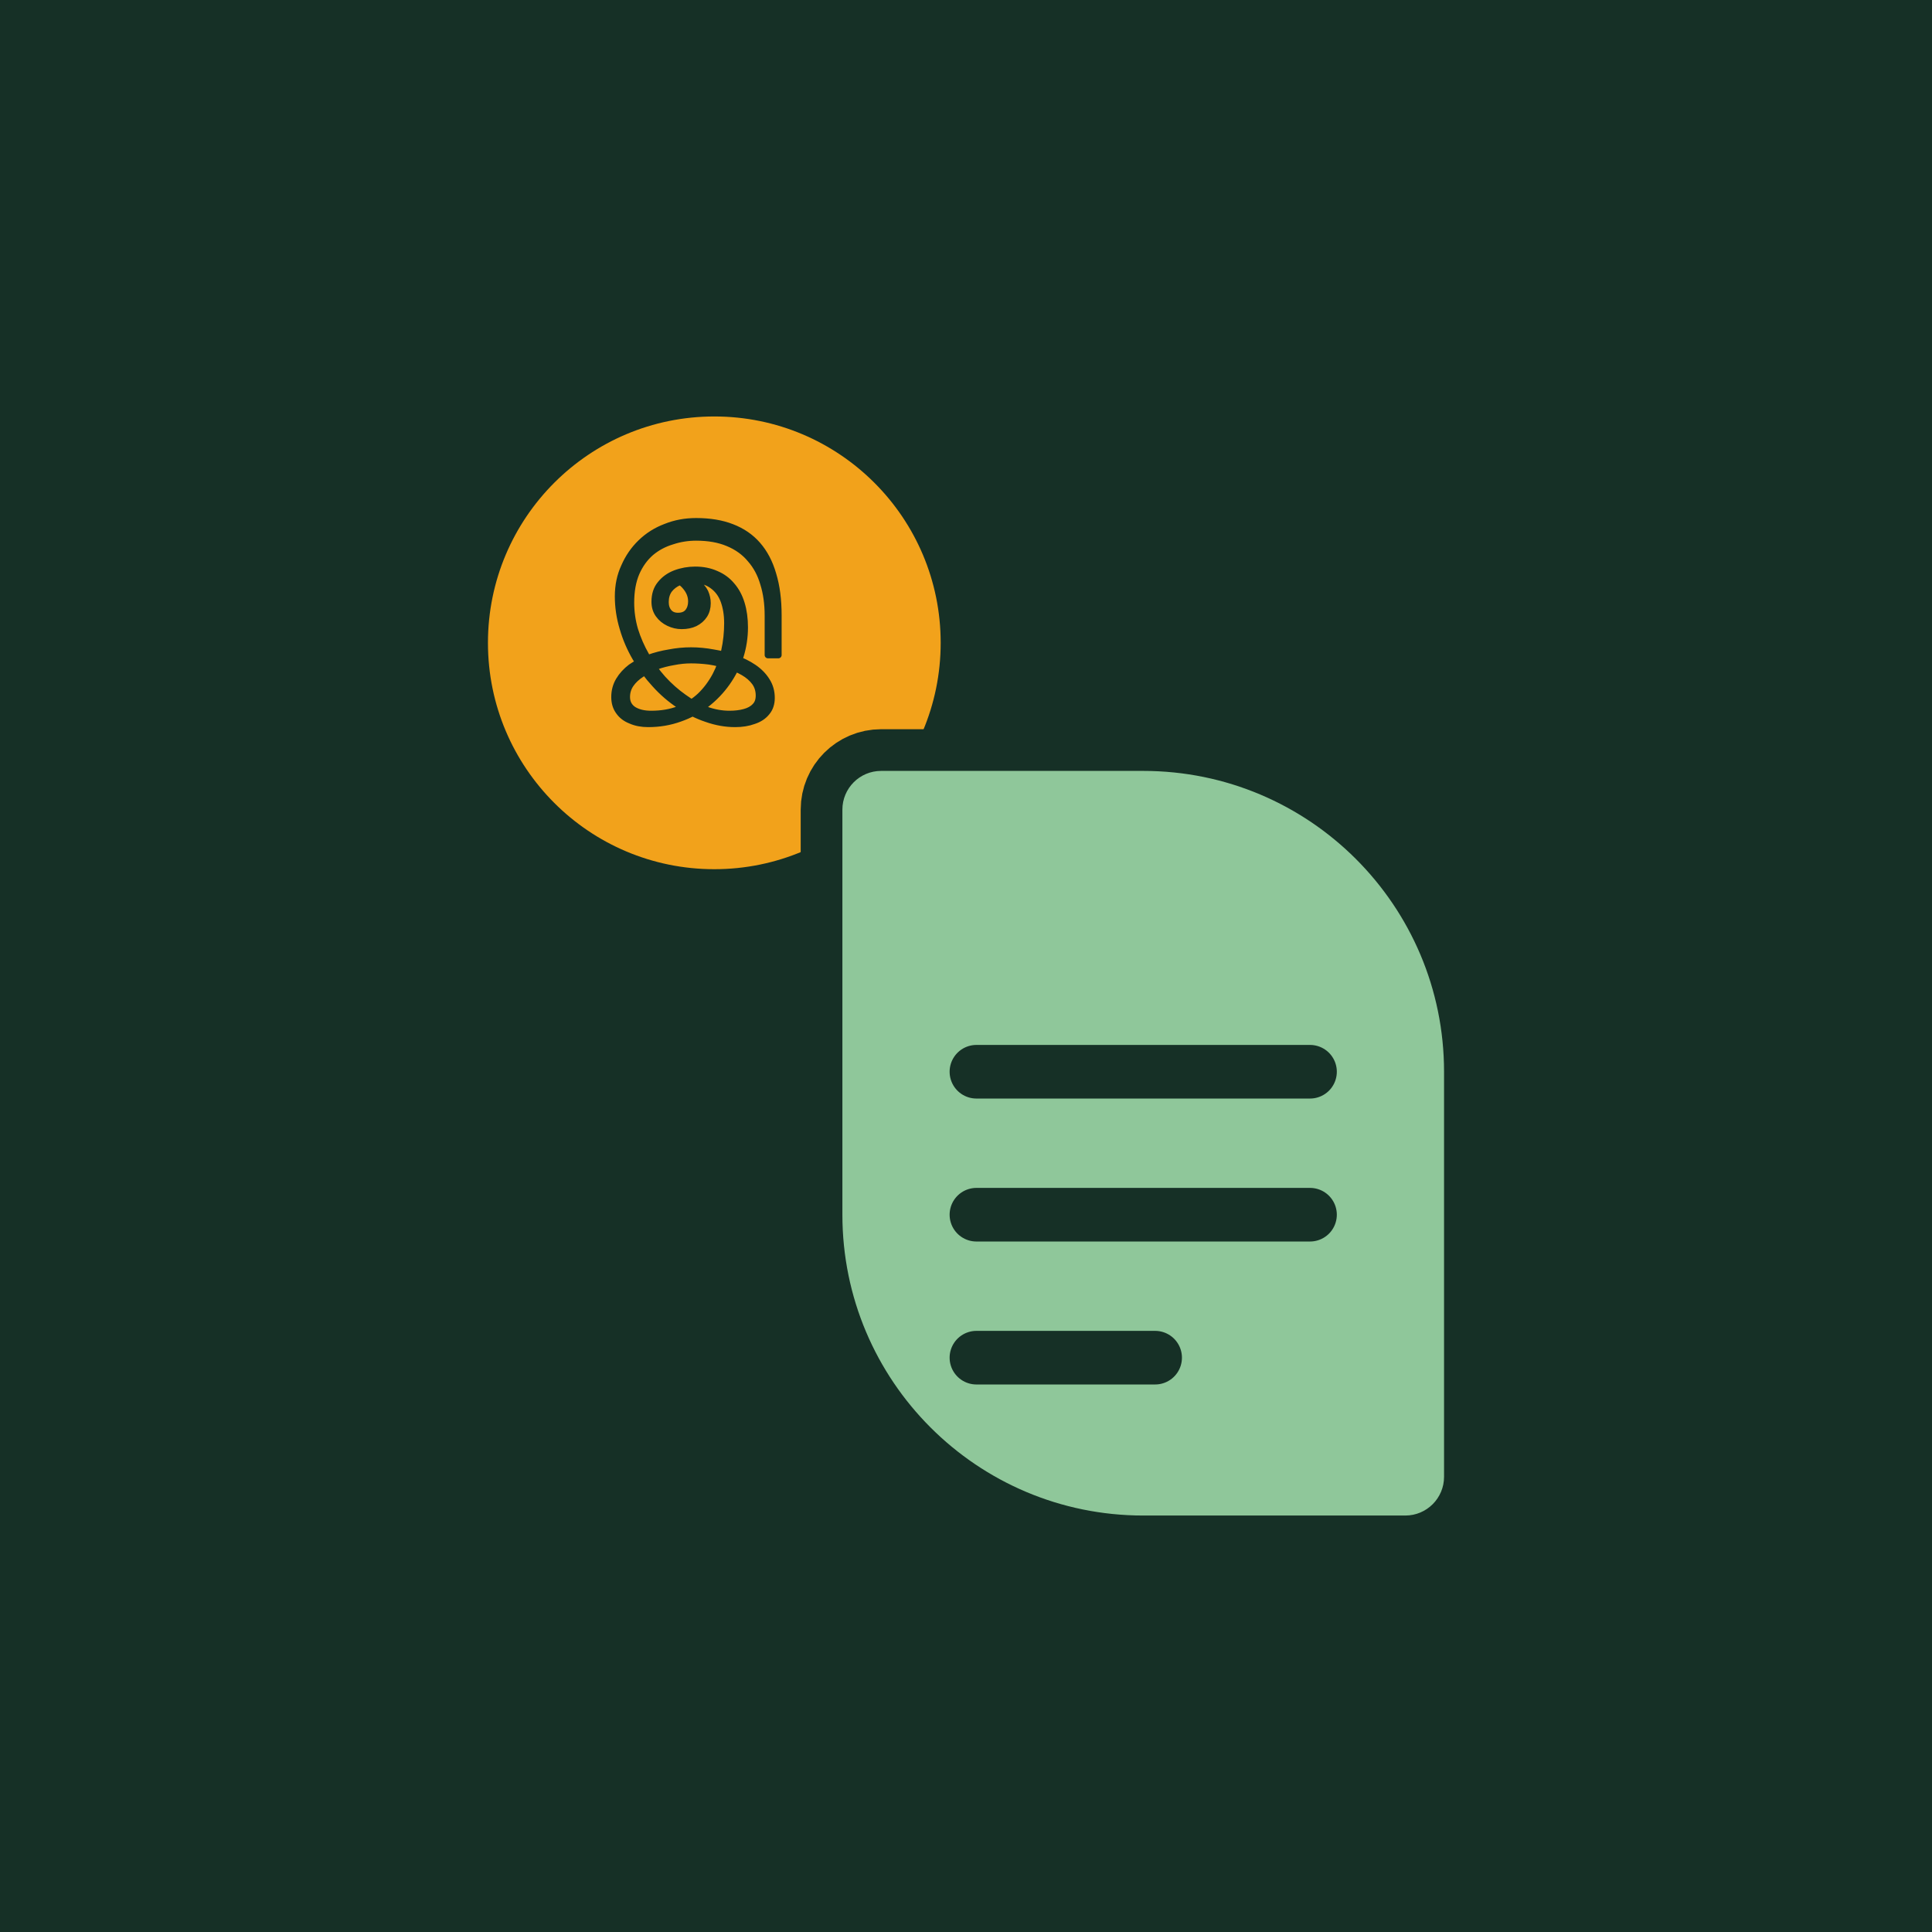
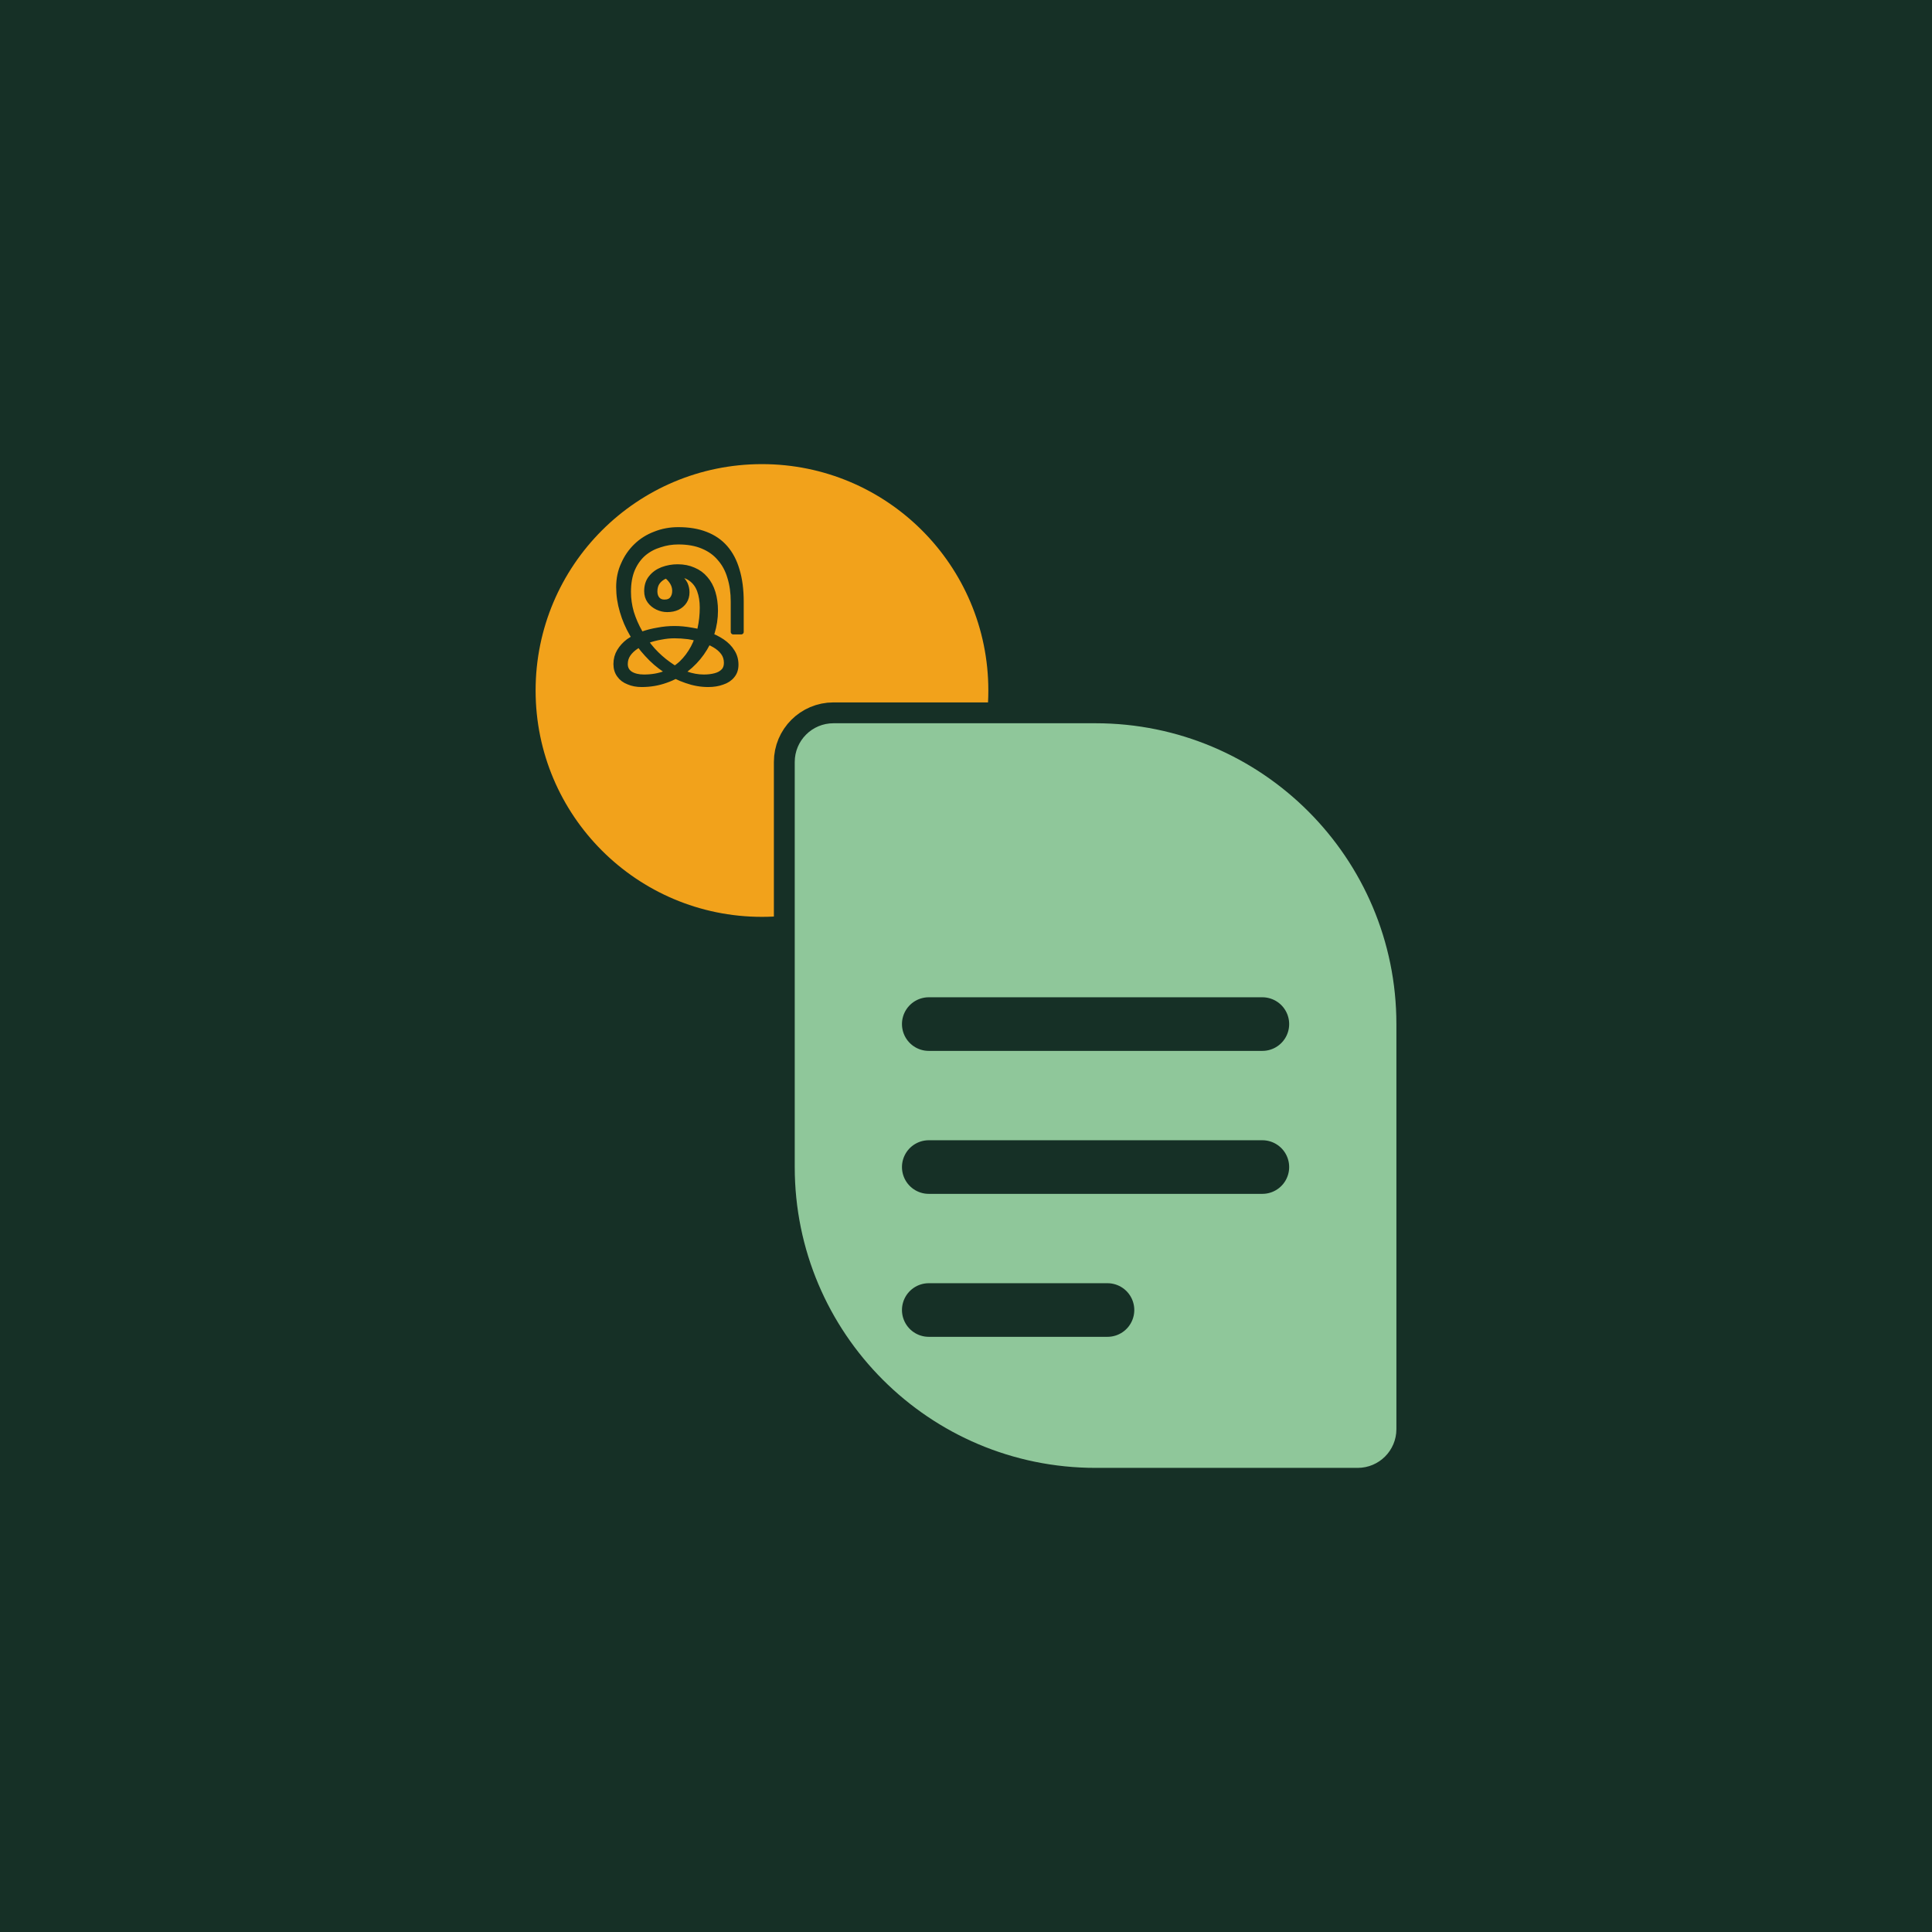
<svg xmlns="http://www.w3.org/2000/svg" viewBox="0 0 120 120" role="img" aria-label="Yidhan">
  <rect width="120" height="120" fill="#163026" />
-   <g transform="translate(14.0275 12.5475) scale(0.74)">
+   <g transform="translate(11.0675 9.5875) scale(0.74)">
    <defs>
      <mask id="tdark-sun" maskUnits="userSpaceOnUse" x="-10" y="-10" width="140" height="140">
        <rect x="-10" y="-10" width="140" height="140" fill="#fff" />
-         <path d="M55 47.75H77A25.25 25.25 0 0 1 102.25 73V107A3.25 3.25 0 0 1 99 110.25H77A25.25 25.25 0 0 1 51.75 85V51A3.25 3.25 0 0 1 55 47.75Z" fill="#000" stroke="#000" stroke-width="7" stroke-linejoin="round" />
+         <path d="M55 47.75H77A25.25 25.25 0 0 1 102.25 73V107A3.25 3.25 0 0 1 99 110.25H77A25.25 25.25 0 0 1 51.75 85V51A3.25 3.25 0 0 1 55 47.75Z" fill="#000" stroke="#000" stroke-width="3.5" stroke-linejoin="round" />
      </mask>
      <mask id="tdark-leaf" maskUnits="userSpaceOnUse" x="-10" y="-10" width="140" height="140">
        <rect x="-10" y="-10" width="140" height="140" fill="#fff" />
        <g stroke="#000" stroke-width="4.5" stroke-linecap="round">
          <path d="M63 73H91" />
          <path d="M63 85H91" />
          <path d="M63 97H78" />
        </g>
      </mask>
    </defs>
    <g mask="url(#tdark-sun)">
-       <circle cx="41" cy="37" r="19" fill="#F2A21B" />
-       <g transform="translate(39.5 35.3) scale(2.5) translate(-24 -24)">
+       <circle cx="49" cy="45" r="19" fill="#F2A21B" />
+       <g transform="translate(42 38) scale(1.9118) translate(-24 -24)">
        <path d="M22.38 27.40Q22.05 27.40 21.80 27.29Q21.54 27.19 21.40 26.99Q21.25 26.79 21.25 26.50Q21.25 26.19 21.40 25.94Q21.55 25.69 21.80 25.50Q22.06 25.32 22.39 25.19Q22.72 25.07 23.09 25.01Q23.45 24.94 23.82 24.94Q24.18 24.94 24.56 25.01Q24.94 25.07 25.29 25.20Q25.64 25.32 25.92 25.51Q26.20 25.70 26.36 25.96Q26.52 26.21 26.52 26.53Q26.52 26.82 26.36 27.01Q26.20 27.21 25.92 27.30Q25.65 27.40 25.30 27.40Q24.82 27.40 24.34 27.23Q23.86 27.07 23.42 26.77Q22.98 26.48 22.61 26.07Q22.24 25.67 21.96 25.19Q21.68 24.71 21.53 24.19Q21.37 23.66 21.37 23.12Q21.37 22.57 21.58 22.12Q21.78 21.66 22.13 21.32Q22.49 20.97 22.97 20.79Q23.44 20.60 23.99 20.60Q24.68 20.60 25.19 20.80Q25.71 21.00 26.05 21.39Q26.40 21.79 26.57 22.38Q26.75 22.97 26.75 23.76V25.09H26.40V23.76Q26.40 23.17 26.25 22.69Q26.11 22.21 25.81 21.87Q25.52 21.52 25.06 21.33Q24.61 21.14 23.99 21.14Q23.57 21.14 23.18 21.27Q22.78 21.39 22.47 21.65Q22.16 21.92 21.98 22.33Q21.80 22.75 21.80 23.33Q21.80 23.79 21.93 24.24Q22.07 24.69 22.31 25.11Q22.55 25.53 22.87 25.89Q23.20 26.25 23.57 26.51Q23.94 26.78 24.33 26.93Q24.72 27.07 25.11 27.07Q25.39 27.07 25.61 27.01Q25.84 26.95 25.97 26.81Q26.10 26.68 26.10 26.45Q26.10 26.19 25.96 26.00Q25.82 25.81 25.58 25.67Q25.34 25.53 25.04 25.44Q24.74 25.35 24.43 25.30Q24.11 25.26 23.82 25.26Q23.53 25.26 23.23 25.32Q22.93 25.37 22.65 25.47Q22.37 25.58 22.15 25.73Q21.92 25.88 21.79 26.07Q21.66 26.26 21.66 26.50Q21.66 26.78 21.89 26.93Q22.12 27.07 22.48 27.07Q23.00 27.07 23.41 26.91Q23.82 26.75 24.13 26.46Q24.43 26.17 24.64 25.78Q24.84 25.40 24.94 24.95Q25.04 24.50 25.04 24.02Q25.04 23.60 24.92 23.27Q24.80 22.94 24.53 22.75Q24.27 22.56 23.86 22.56Q23.63 22.56 23.42 22.64Q23.21 22.73 23.08 22.90Q22.96 23.07 22.96 23.31Q22.96 23.52 23.07 23.65Q23.18 23.78 23.38 23.78Q23.61 23.78 23.72 23.64Q23.83 23.50 23.83 23.29Q23.83 23.03 23.65 22.81Q23.47 22.58 23.19 22.51L23.55 22.48Q23.84 22.54 24.02 22.67Q24.20 22.80 24.29 22.98Q24.37 23.16 24.37 23.35Q24.37 23.58 24.26 23.75Q24.15 23.92 23.95 24.02Q23.76 24.11 23.50 24.11Q23.28 24.11 23.07 24.01Q22.86 23.91 22.73 23.73Q22.60 23.55 22.60 23.30Q22.60 22.94 22.79 22.71Q22.98 22.47 23.29 22.35Q23.61 22.23 23.96 22.23Q24.35 22.23 24.66 22.37Q24.97 22.50 25.18 22.75Q25.40 23.00 25.51 23.36Q25.62 23.72 25.62 24.16Q25.62 24.66 25.47 25.14Q25.31 25.61 25.02 26.02Q24.73 26.43 24.33 26.74Q23.93 27.05 23.44 27.22Q22.94 27.40 22.38 27.40Z" fill="#163026" stroke="#163026" stroke-width="0.22" stroke-linejoin="round" />
      </g>
    </g>
    <path d="M55 47.75H77A25.25 25.25 0 0 1 102.25 73V107A3.25 3.25 0 0 1 99 110.25H77A25.25 25.25 0 0 1 51.75 85V51A3.25 3.25 0 0 1 55 47.75Z" fill="#8FC79A" mask="url(#tdark-leaf)" />
  </g>
</svg>
